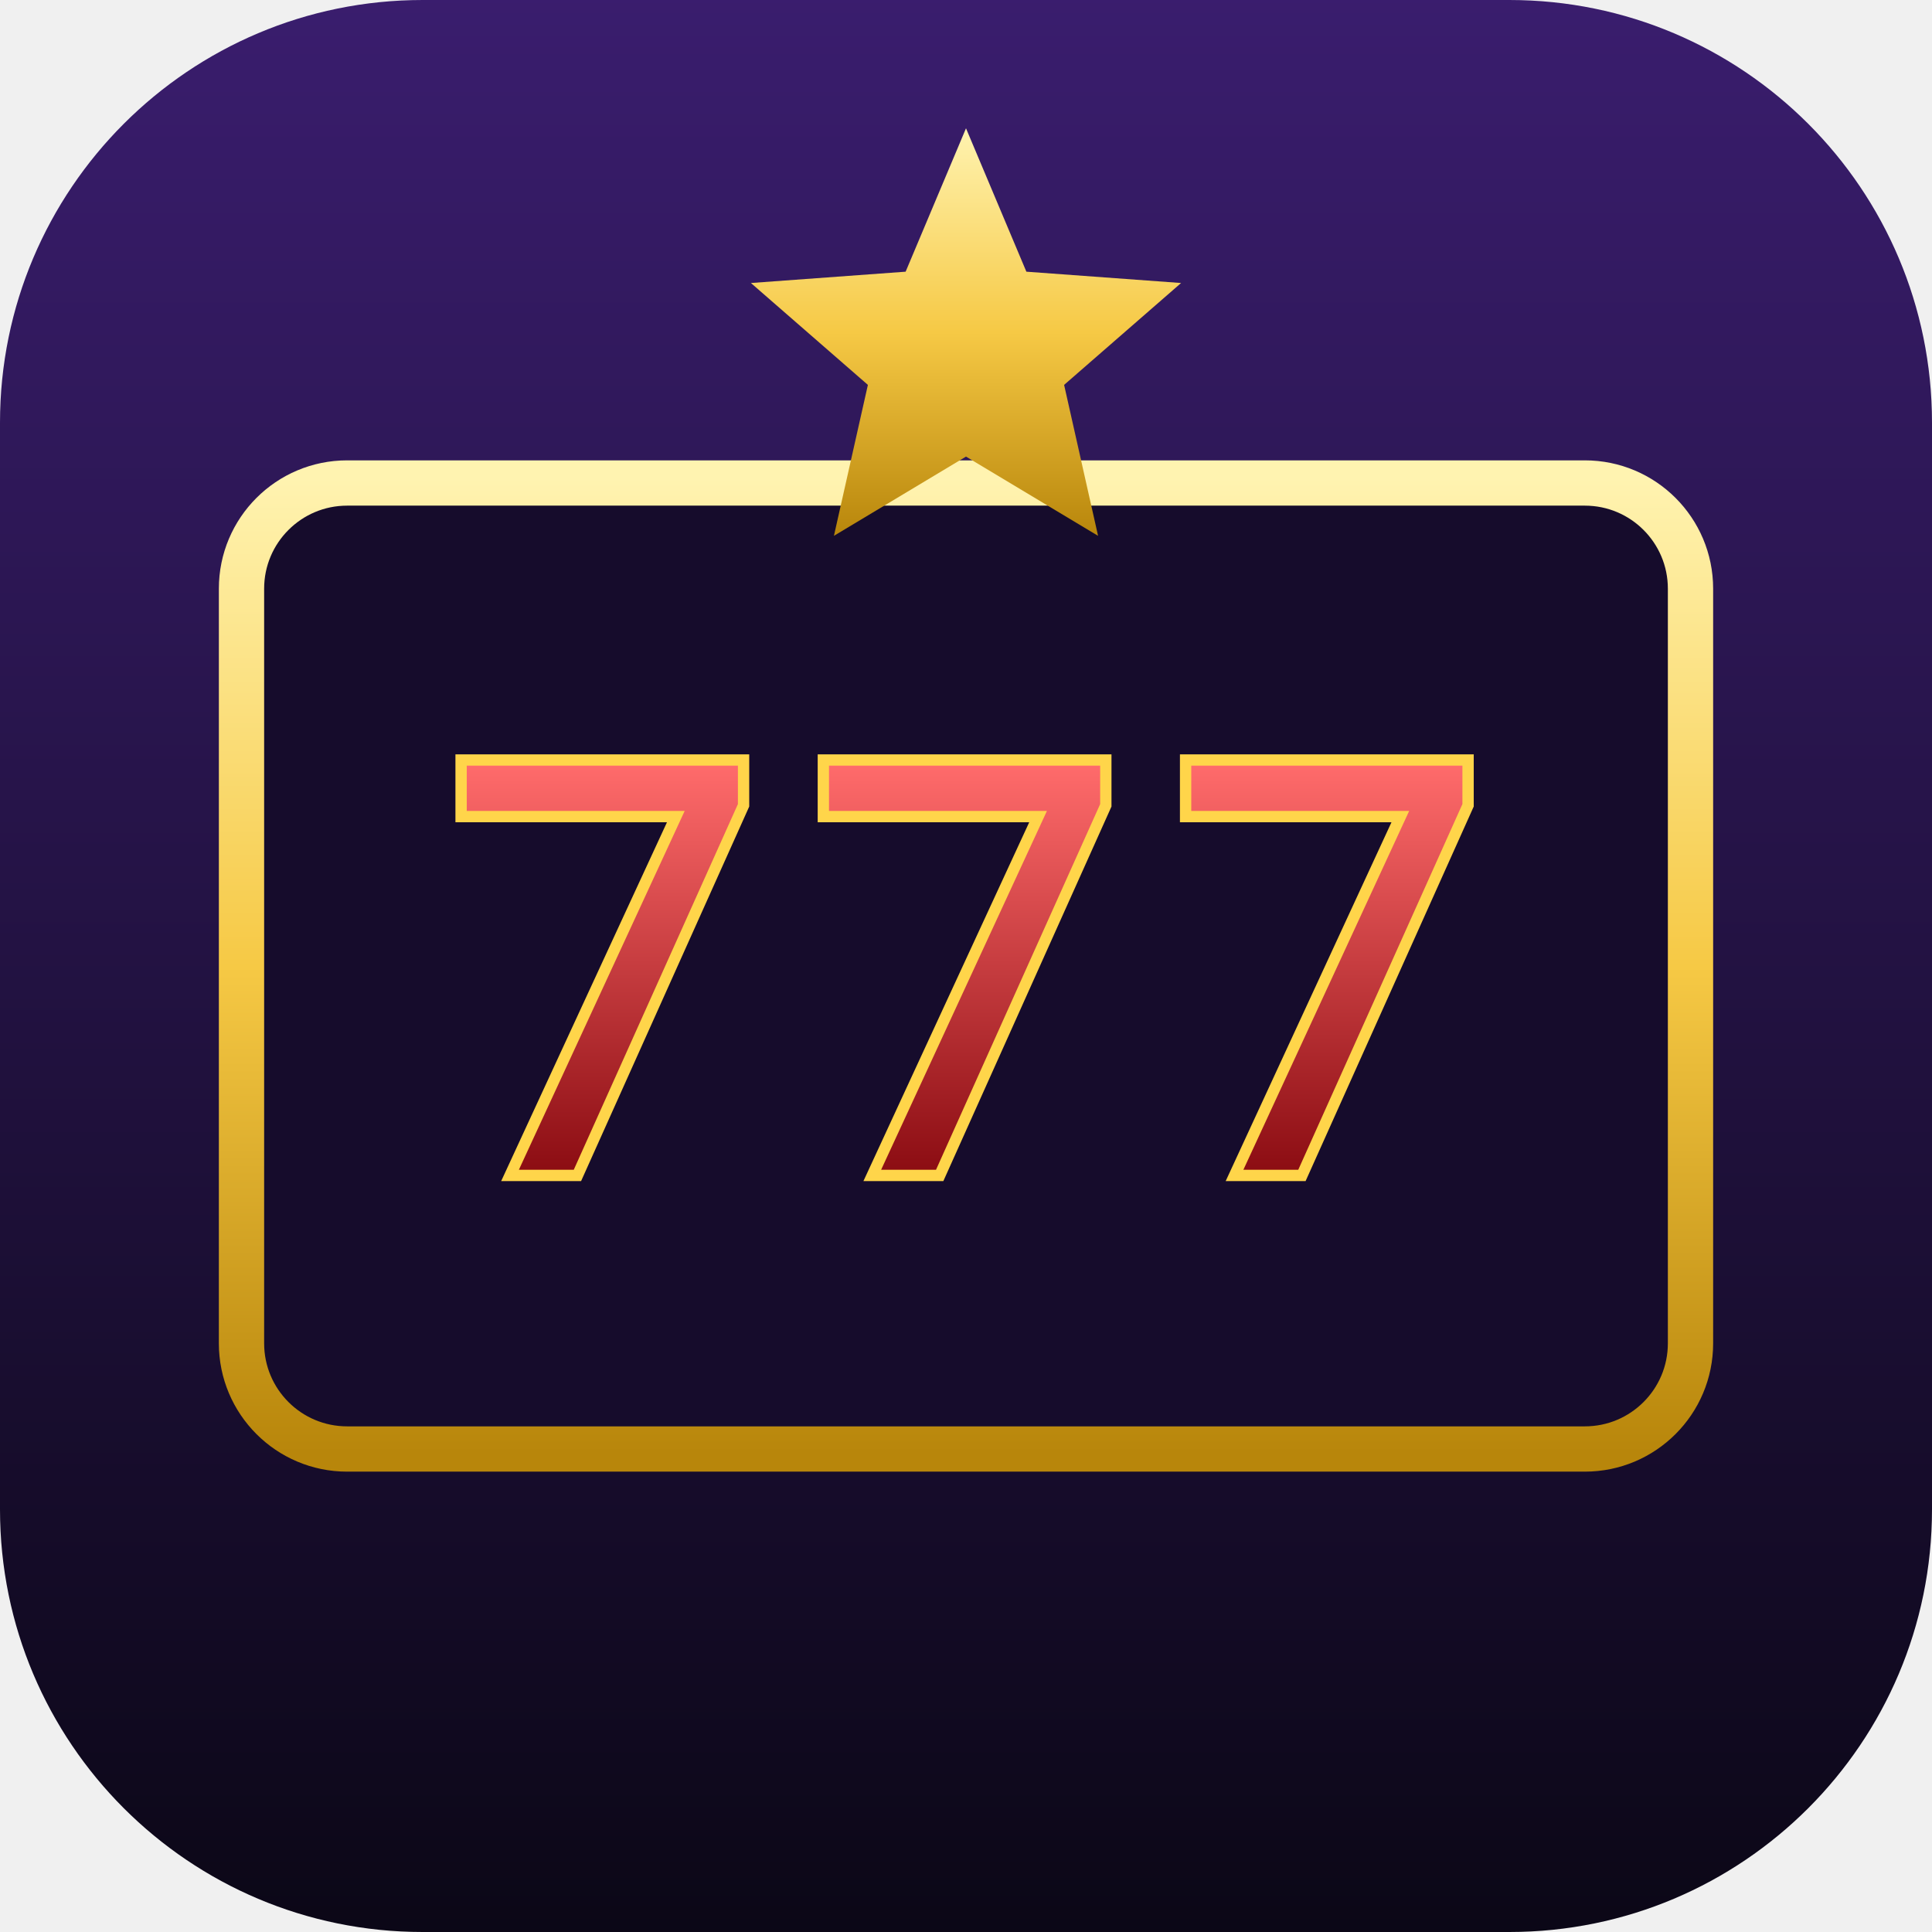
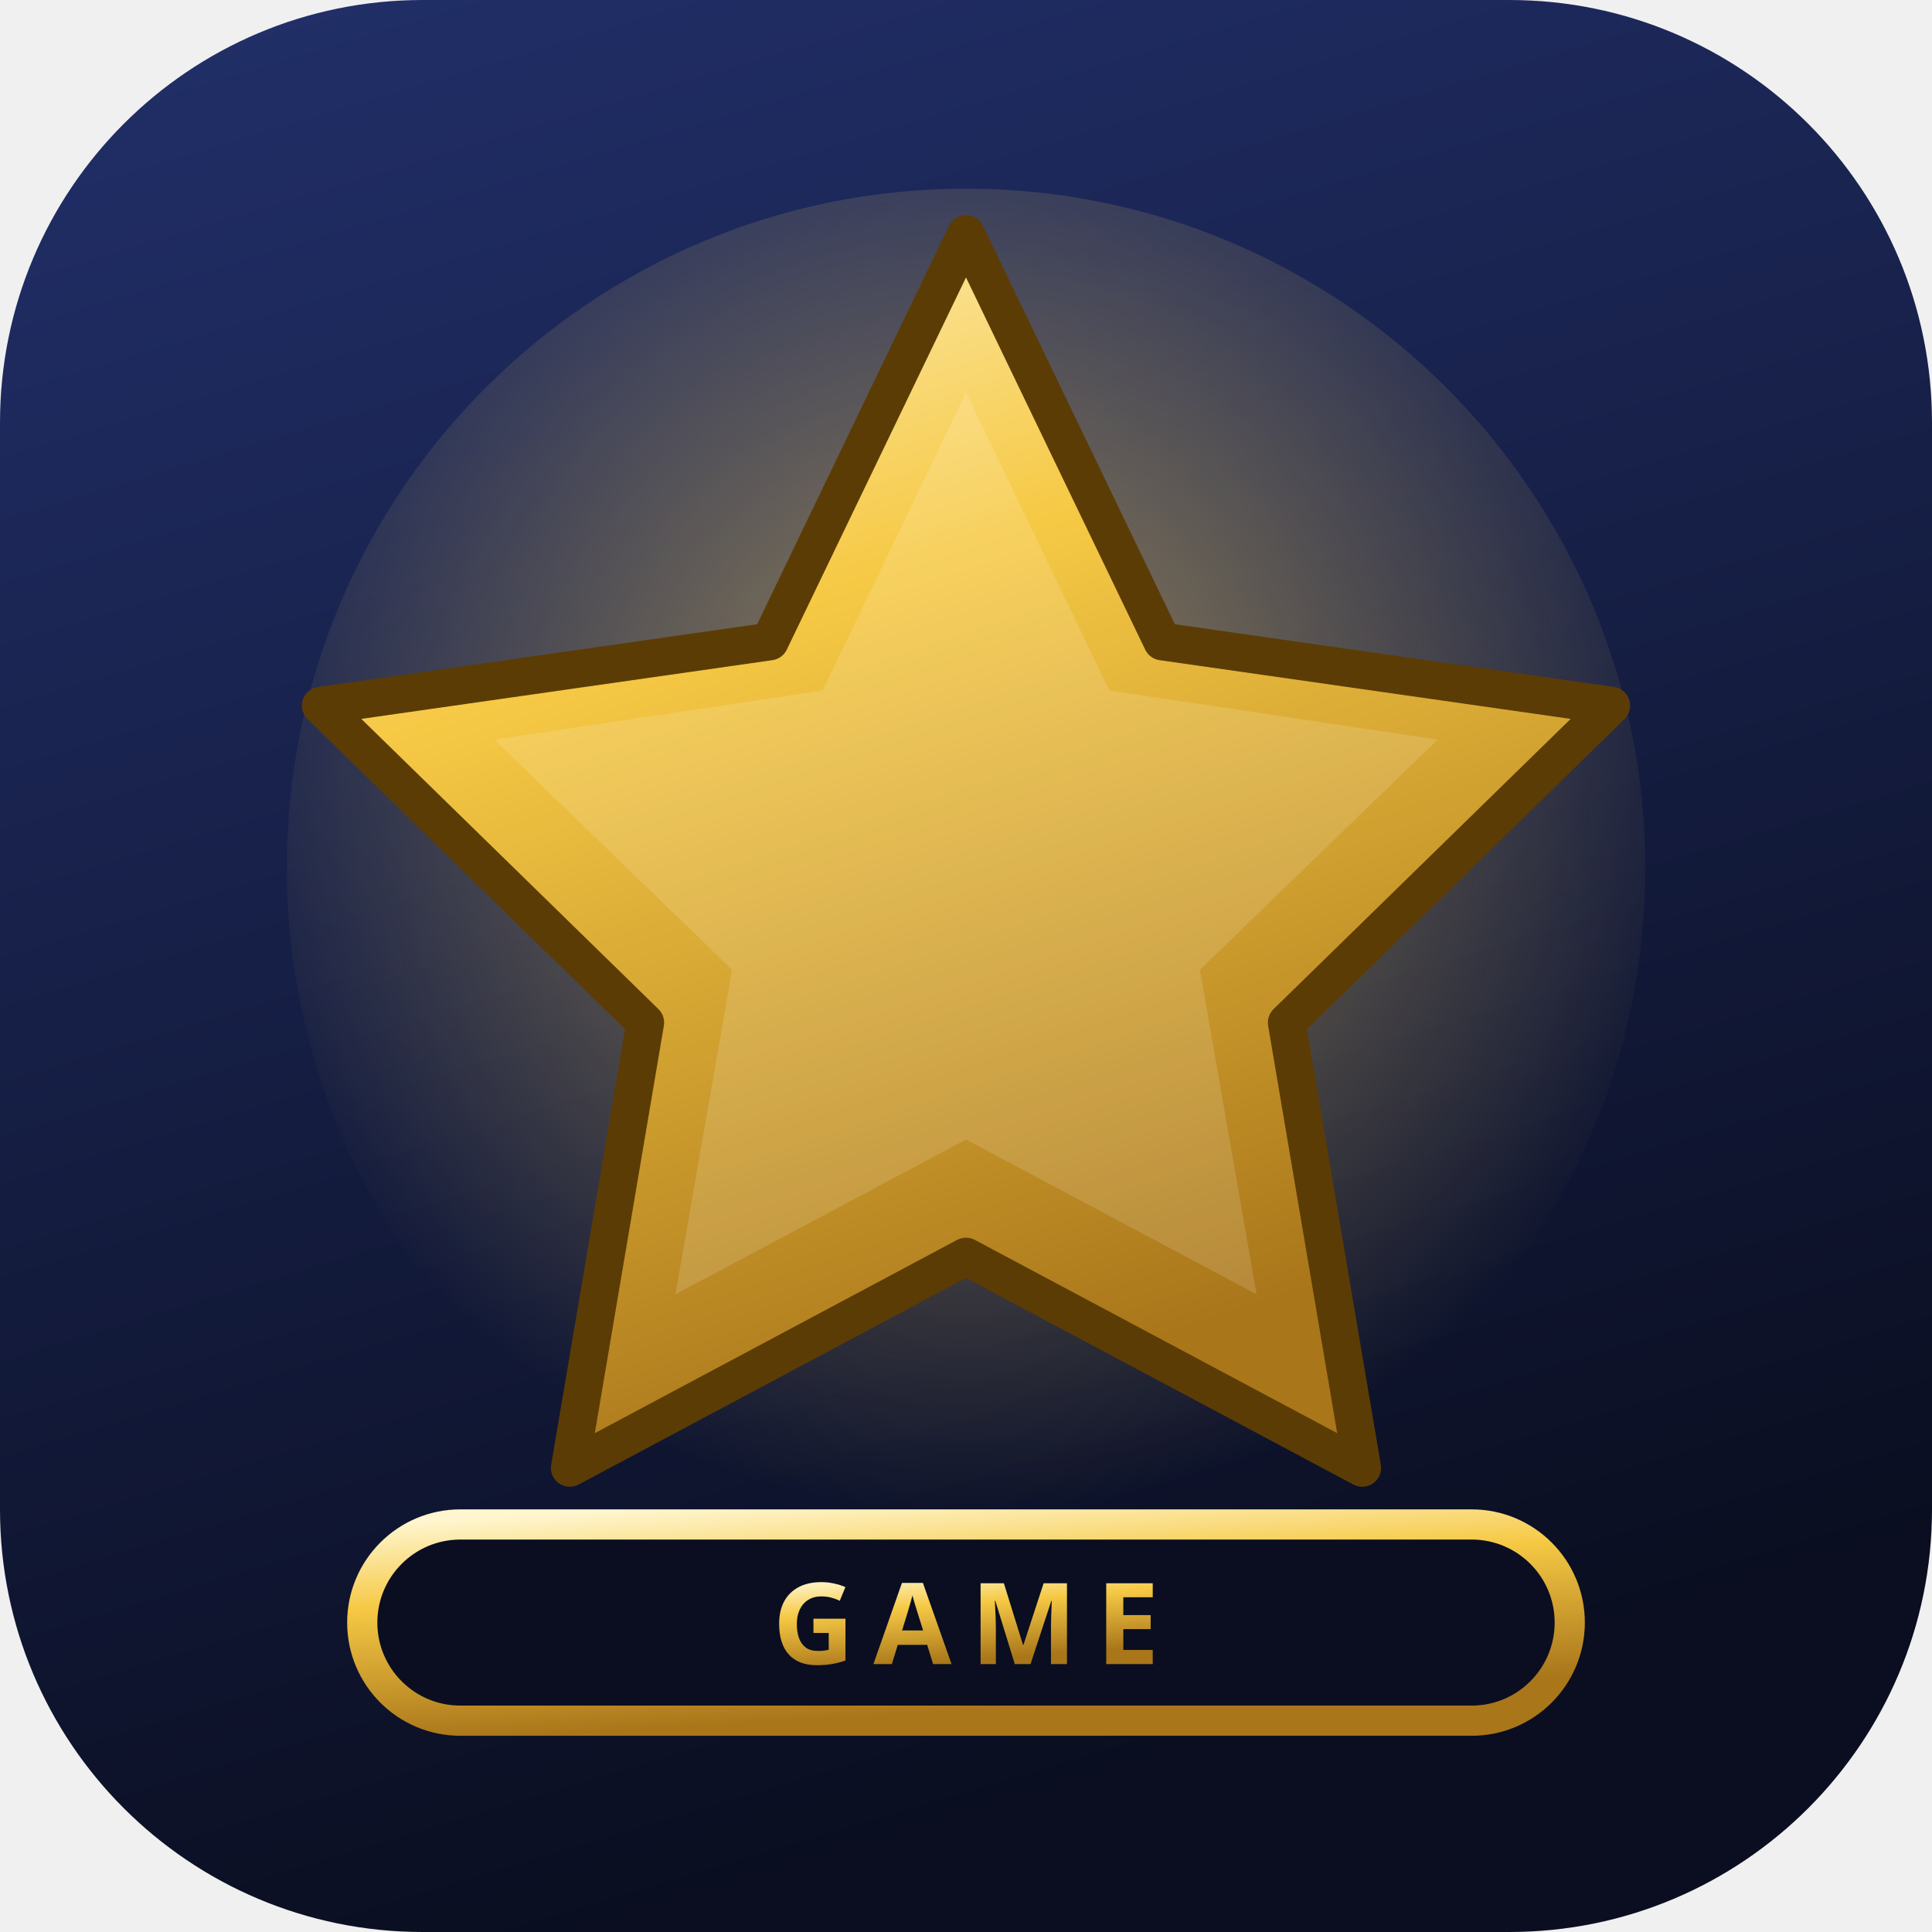
<svg xmlns="http://www.w3.org/2000/svg" viewBox="0 0 512 512">
  <defs>
-     <linearGradient id="bg" x1="0" y1="0" x2="0" y2="1">
-       <stop offset="0%" stop-color="#3a1d6e" />
-       <stop offset="100%" stop-color="#0b0716" />
+     <linearGradient id="bg" x1="0" y1="0" x2="0.3" y2="1">
+       <stop offset="0%" stop-color="#22306b" />
+       <stop offset="100%" stop-color="#0a0e20" />
    </linearGradient>
-     <linearGradient id="gold" x1="0" y1="0" x2="0" y2="1">
-       <stop offset="0%" stop-color="#fff3b0" />
-       <stop offset="50%" stop-color="#f6c945" />
-       <stop offset="100%" stop-color="#b8860b" />
+     <linearGradient id="gold" x1="0" y1="0" x2="0.35" y2="1">
+       <stop offset="0%" stop-color="#fff6cf" />
+       <stop offset="38%" stop-color="#f6c945" />
+       <stop offset="100%" stop-color="#a9761a" />
    </linearGradient>
-     <linearGradient id="red" x1="0" y1="0" x2="0" y2="1">
-       <stop offset="0%" stop-color="#ff6b6b" />
-       <stop offset="100%" stop-color="#8c0d13" />
-     </linearGradient>
+     <radialGradient id="glow" cx="0.5" cy="0.42" r="0.55">
+       <stop offset="0%" stop-color="#ffd76a" stop-opacity="0.55" />
+       <stop offset="100%" stop-color="#ffd76a" stop-opacity="0" />
+     </radialGradient>
  </defs>
  <rect width="512" height="512" rx="112" fill="url(#bg)" />
-   <rect x="64" y="128" width="384" height="256" rx="28" fill="#160c2c" stroke="url(#gold)" stroke-width="12" />
-   <g font-family="Impact, 'Arial Black', sans-serif" font-size="150" text-anchor="middle" fill="url(#red)" stroke="#ffd54a" stroke-width="6" paint-order="stroke">
-     <text x="160" y="310">7</text>
-     <text x="256" y="310">7</text>
-     <text x="352" y="310">7</text>
-   </g>
-   <path d="M256 34l16 38 41 3-31 27 9 40-35-21-35 21 9-40-31-27 41-3z" fill="url(#gold)" />
+   <circle cx="256" cy="230" r="180" fill="url(#glow)" />
+   <path d="M256 62l52 108 119 17-86 84 20 118-105-56-105 56 20-118-86-84 119-17z" fill="url(#gold)" stroke="#5c3c05" stroke-width="10" stroke-linejoin="round" />
+   <path d="M256 104l38 79 87 13-63 61 15 86-77-41-77 41 15-86-63-61 87-13z" fill="#ffffff" opacity="0.14" />
+   <rect x="96" y="404" width="320" height="52" rx="26" fill="#0a0e20" stroke="url(#gold)" stroke-width="8" />
+   <text x="256" y="441" text-anchor="middle" font-family="'Arial Black', Impact, sans-serif" font-size="30" font-weight="900" letter-spacing="5" fill="url(#gold)">GAME</text>
</svg>
